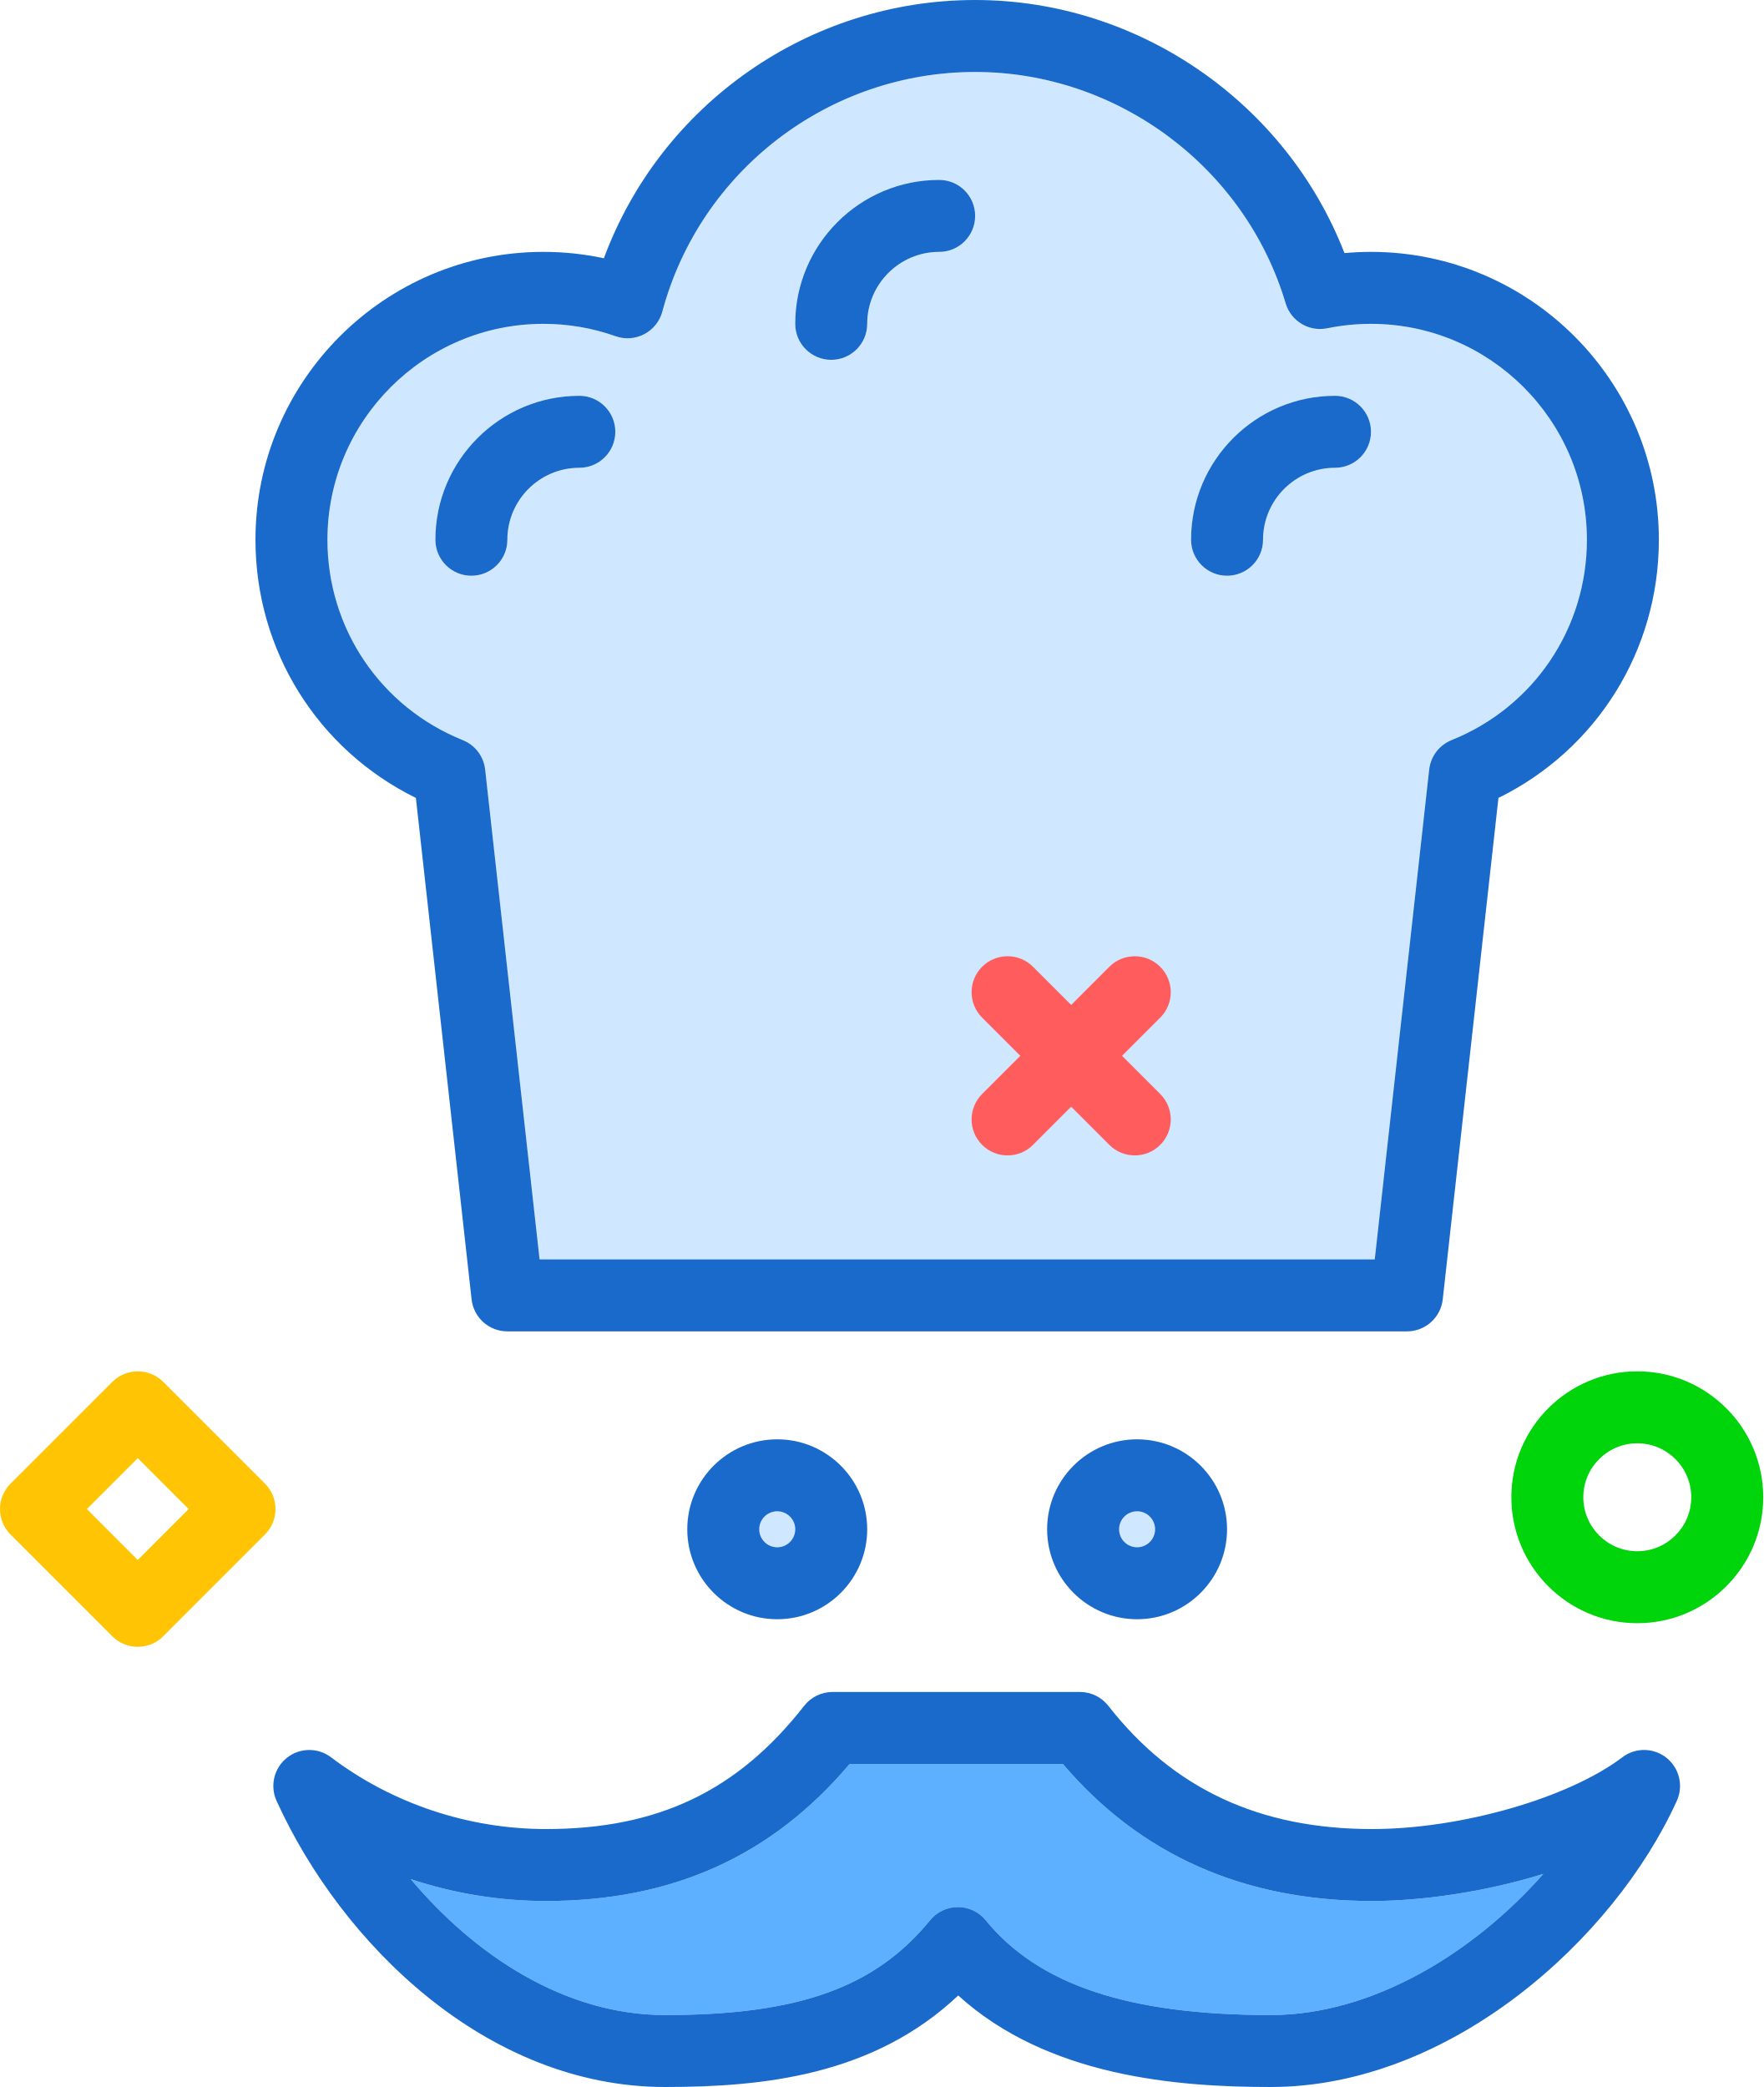
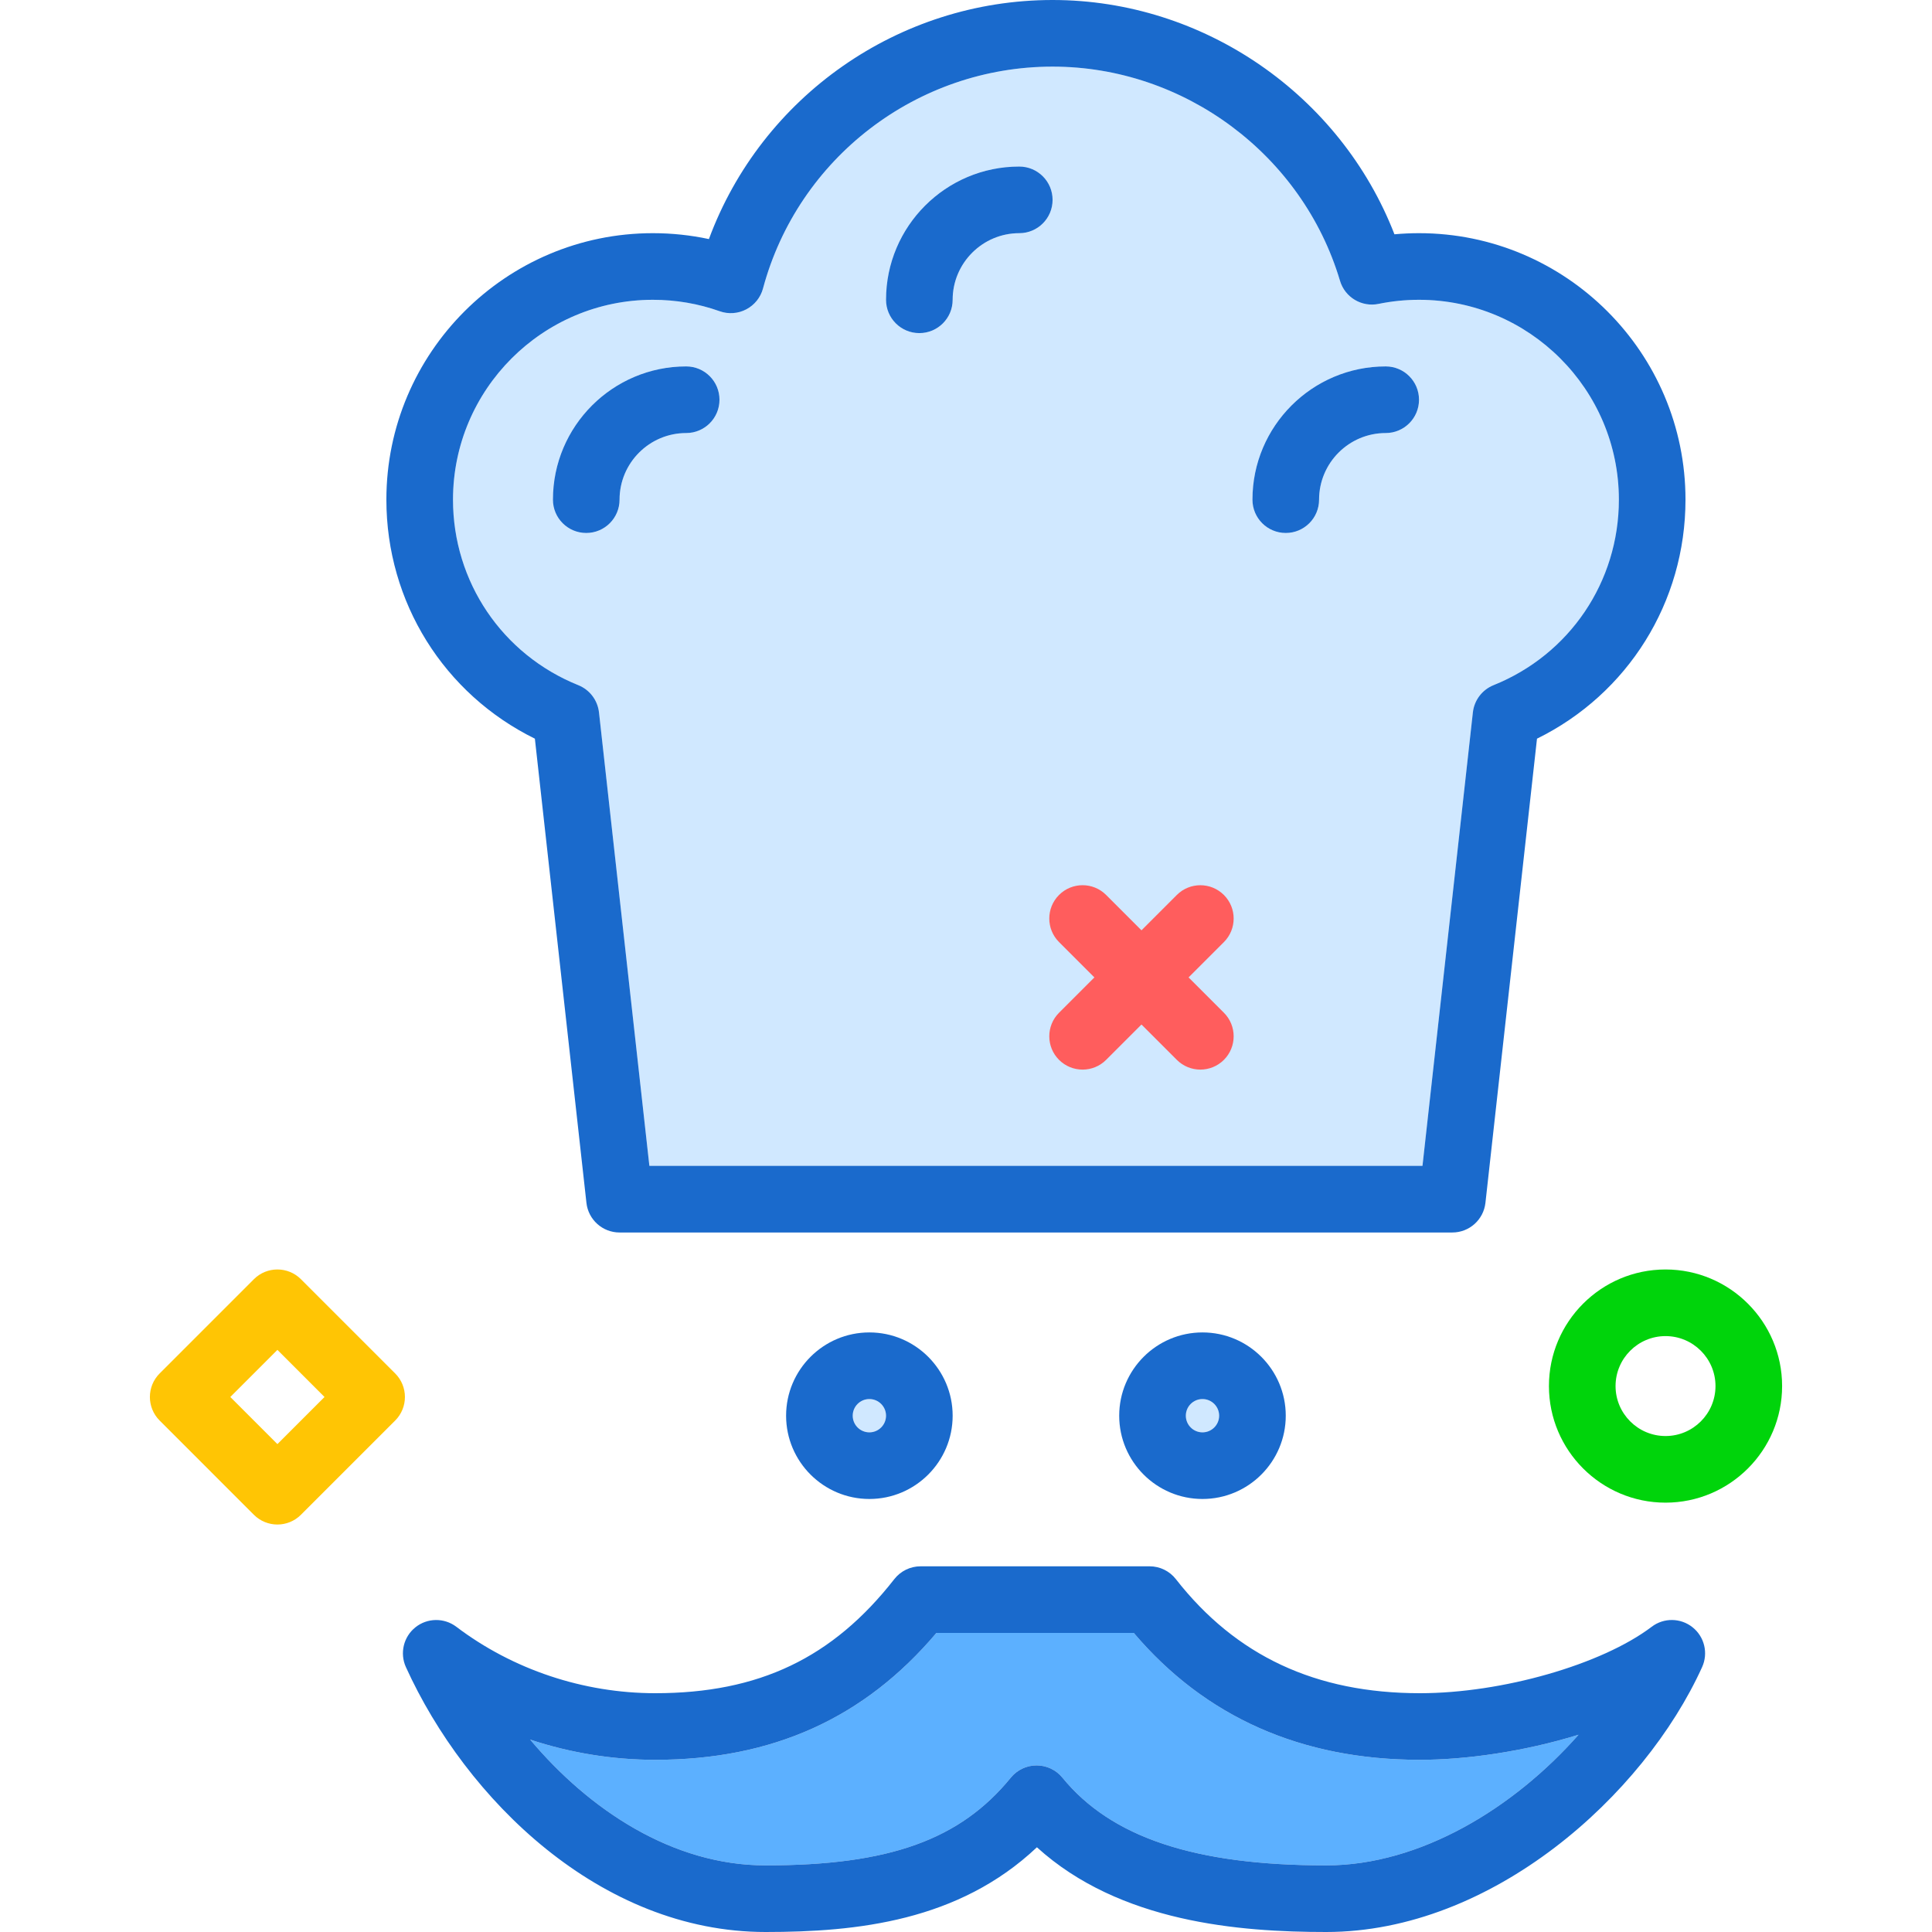
- <svg xmlns="http://www.w3.org/2000/svg" version="1.1" id="chefavatar" x="0px" y="0px" viewBox="0 0 196 231.998" enable-background="new 0 0 196 231.998" xml:space="preserve">
+ <svg xmlns="http://www.w3.org/2000/svg" version="1.1" id="chefavatar" x="0px" y="0px" viewBox="0 0 196 231.998" width="100px" height="100px" enable-background="new 0 0 196 231.998" xml:space="preserve">
  <g>
    <circle fill="#D0E8FF" cx="86.397" cy="170" r="2" />
    <circle fill="#D0E8FF" cx="126.397" cy="170" r="2" />
    <path fill="#5CB0FF" d="M118.147,196.084H94.448c-8.652,10.25-19.719,15.238-33.77,15.238   c-5.117,0-10.199-0.834-15.016-2.428c7.082,8.428,17.094,15.104,28.27,15.104c14.812,0,23.344-3.053,29.449-10.535   c0.758-0.93,1.895-1.471,3.098-1.471s2.34,0.541,3.098,1.471c5.863,7.188,15.926,10.535,31.672,10.535   c11.328,0,22.566-6.916,30.309-15.688c-6.606,2.043-13.582,3.012-19.047,3.012   C138.284,211.322,126.73,206.197,118.147,196.084z" />
    <path fill="#D0E8FF" d="M51.444,82.275c1.367,0.551,2.32,1.807,2.484,3.269L59.98,140h92.836l6.051-54.455   c0.164-1.463,1.117-2.719,2.484-3.269c9.141-3.678,15.047-12.422,15.047-22.275c0-13.234-10.766-24-24-24   c-1.633,0-3.266,0.166-4.852,0.49c-2.031,0.422-4.047-0.787-4.637-2.777C138.401,18.574,124.21,8,108.397,8   C92.136,8,77.835,18.955,73.624,34.641c-0.289,1.078-1.016,1.986-2.004,2.504   c-0.984,0.521-2.148,0.604-3.199,0.229C65.858,36.461,63.155,36,60.398,36c-13.234,0-24,10.766-24,24   C36.398,69.853,42.304,78.598,51.444,82.275z M148.398,44c2.211,0,4,1.791,4,4s-1.789,4-4,4c-4.41,0-8,3.588-8,8   c0,2.209-1.789,4-4,4s-4-1.791-4-4C132.398,51.178,139.573,44,148.398,44z M104.397,20c2.211,0,4,1.791,4,4s-1.789,4-4,4   c-4.41,0-8,3.588-8,8c0,2.209-1.789,4-4,4s-4-1.791-4-4C88.397,27.178,95.573,20,104.397,20z M64.397,44   c2.211,0,4,1.791,4,4s-1.789,4-4,4c-4.41,0-8,3.588-8,8c0,2.209-1.789,4-4,4s-4-1.791-4-4   C48.398,51.178,55.573,44,64.397,44z" />
    <path fill="#1A6ACC" d="M46.23,88.701l6.191,55.74C52.647,146.467,54.358,148,56.398,148h100   c2.039,0,3.75-1.533,3.977-3.559l6.191-55.74c10.91-5.369,17.832-16.385,17.832-28.701c0-17.645-14.355-32-32-32   c-0.984,0-1.969,0.045-2.949,0.135C142.96,11.408,126.554,0,108.397,0C89.886,0,73.452,11.619,67.128,28.709   C64.929,28.238,62.679,28,60.398,28c-17.645,0-32,14.355-32,32C28.398,72.316,35.319,83.332,46.23,88.701z M60.398,36   c2.758,0,5.461,0.461,8.023,1.373c1.051,0.375,2.215,0.293,3.199-0.229c0.988-0.518,1.715-1.426,2.004-2.504   C77.835,18.955,92.136,8,108.397,8c15.812,0,30.004,10.574,34.512,25.713c0.59,1.99,2.606,3.199,4.637,2.777   C149.132,36.166,150.765,36,152.398,36c13.234,0,24,10.766,24,24c0,9.854-5.906,18.598-15.047,22.275   c-1.367,0.551-2.32,1.807-2.484,3.269L152.815,140H59.98l-6.051-54.455c-0.164-1.463-1.117-2.719-2.484-3.269   C42.304,78.598,36.398,69.853,36.398,60C36.398,46.766,47.163,36,60.398,36z" />
    <path fill="#1A6ACC" d="M52.398,64c2.211,0,4-1.791,4-4c0-4.412,3.59-8,8-8c2.211,0,4-1.791,4-4s-1.789-4-4-4   c-8.824,0-16,7.178-16,16C48.398,62.209,50.187,64,52.398,64z" />
    <path fill="#1A6ACC" d="M92.397,40c2.211,0,4-1.791,4-4c0-4.412,3.59-8,8-8c2.211,0,4-1.791,4-4s-1.789-4-4-4   c-8.824,0-16,7.178-16,16C88.397,38.209,90.186,40,92.397,40z" />
    <path fill="#1A6ACC" d="M136.398,64c2.211,0,4-1.791,4-4c0-4.412,3.59-8,8-8c2.211,0,4-1.791,4-4s-1.789-4-4-4   c-8.824,0-16,7.178-16,16C132.398,62.209,134.186,64,136.398,64z" />
    <path fill="#1A6ACC" d="M76.397,170c0,5.514,4.484,10,10,10s10-4.486,10-10s-4.484-10-10-10S76.397,164.486,76.397,170z    M88.397,170c0,1.103-0.898,2-2,2s-2-0.896-2-2s0.898-2,2-2S88.397,168.897,88.397,170z" />
    <path fill="#1A6ACC" d="M116.397,170c0,5.514,4.484,10,10,10s10-4.486,10-10s-4.484-10-10-10S116.397,164.486,116.397,170z    M128.398,170c0,1.103-0.898,2-2,2s-2-0.896-2-2s0.898-2,2-2S128.398,168.897,128.398,170z" />
    <path fill="#1A6ACC" d="M185.249,195.408c-1.43-1.145-3.457-1.17-4.91-0.062   c-6.004,4.547-17.965,7.977-27.828,7.977c-12.52,0-22.105-4.482-29.312-13.701   c-0.758-0.971-1.922-1.537-3.152-1.537h-27.5c-1.23,0-2.394,0.566-3.152,1.535   c-7.41,9.477-16.266,13.703-28.715,13.703c-8.613,0-17.094-2.834-23.883-7.977   c-1.457-1.105-3.484-1.08-4.91,0.062c-1.43,1.143-1.902,3.111-1.145,4.779   c7.188,15.834,23.328,31.811,43.191,31.811c10.953,0,23.184-1.293,32.582-10.174   c9.957,9.043,24.348,10.174,34.734,10.174c19.945,0,38.145-16.391,45.145-31.811   C187.151,198.519,186.679,196.551,185.249,195.408z M141.249,223.998c-15.746,0-25.809-3.348-31.672-10.535   c-0.758-0.93-1.895-1.471-3.098-1.471s-2.34,0.541-3.098,1.471c-6.106,7.482-14.637,10.535-29.449,10.535   c-11.176,0-21.188-6.676-28.27-15.104c4.816,1.594,9.898,2.428,15.016,2.428c14.051,0,25.117-4.988,33.77-15.238   h23.699c8.582,10.113,20.137,15.238,34.363,15.238c5.465,0,12.441-0.969,19.047-3.012   C163.815,217.082,152.577,223.998,141.249,223.998z" />
  </g>
  <path fill="#FF5D5D" d="M112,128.441c-1.023,0-2.047-0.391-2.828-1.171c-1.562-1.562-1.562-4.095,0-5.657l14.142-14.142  c1.56-1.562,4.094-1.562,5.656,0c1.562,1.562,1.562,4.095,0,5.657L114.828,127.27  C114.048,128.051,113.023,128.441,112,128.441z" />
  <path fill="#FF5D5D" d="M126.142,128.44c-1.023,0-2.048-0.391-2.828-1.172l-14.142-14.143  c-1.562-1.562-1.562-4.095,0-5.657c1.562-1.562,4.096-1.562,5.656,0.001l14.142,14.143  c1.562,1.562,1.562,4.095,0,5.657C128.189,128.049,127.165,128.44,126.142,128.44z" />
  <path fill="#00D40B" d="M182,180.441c-7.72,0-14-6.28-14-14s6.28-14,14-14s14,6.28,14,14S189.72,180.441,182,180.441z   M182,160.441c-3.309,0-6,2.691-6,6s2.691,6,6,6s6-2.691,6-6S185.309,160.441,182,160.441z" />
  <path fill="#FFC504" d="M15.313,183.067c-1.023,0-2.048-0.391-2.828-1.171L1.172,170.582  c-1.562-1.562-1.562-4.095,0-5.657l11.313-11.313c1.56-1.562,4.096-1.562,5.656,0l11.313,11.313  c1.562,1.562,1.562,4.095,0,5.657l-11.313,11.313C17.361,182.676,16.337,183.067,15.313,183.067z M9.657,167.753  l5.656,5.657l5.656-5.657l-5.656-5.657L9.657,167.753z" />
</svg>
